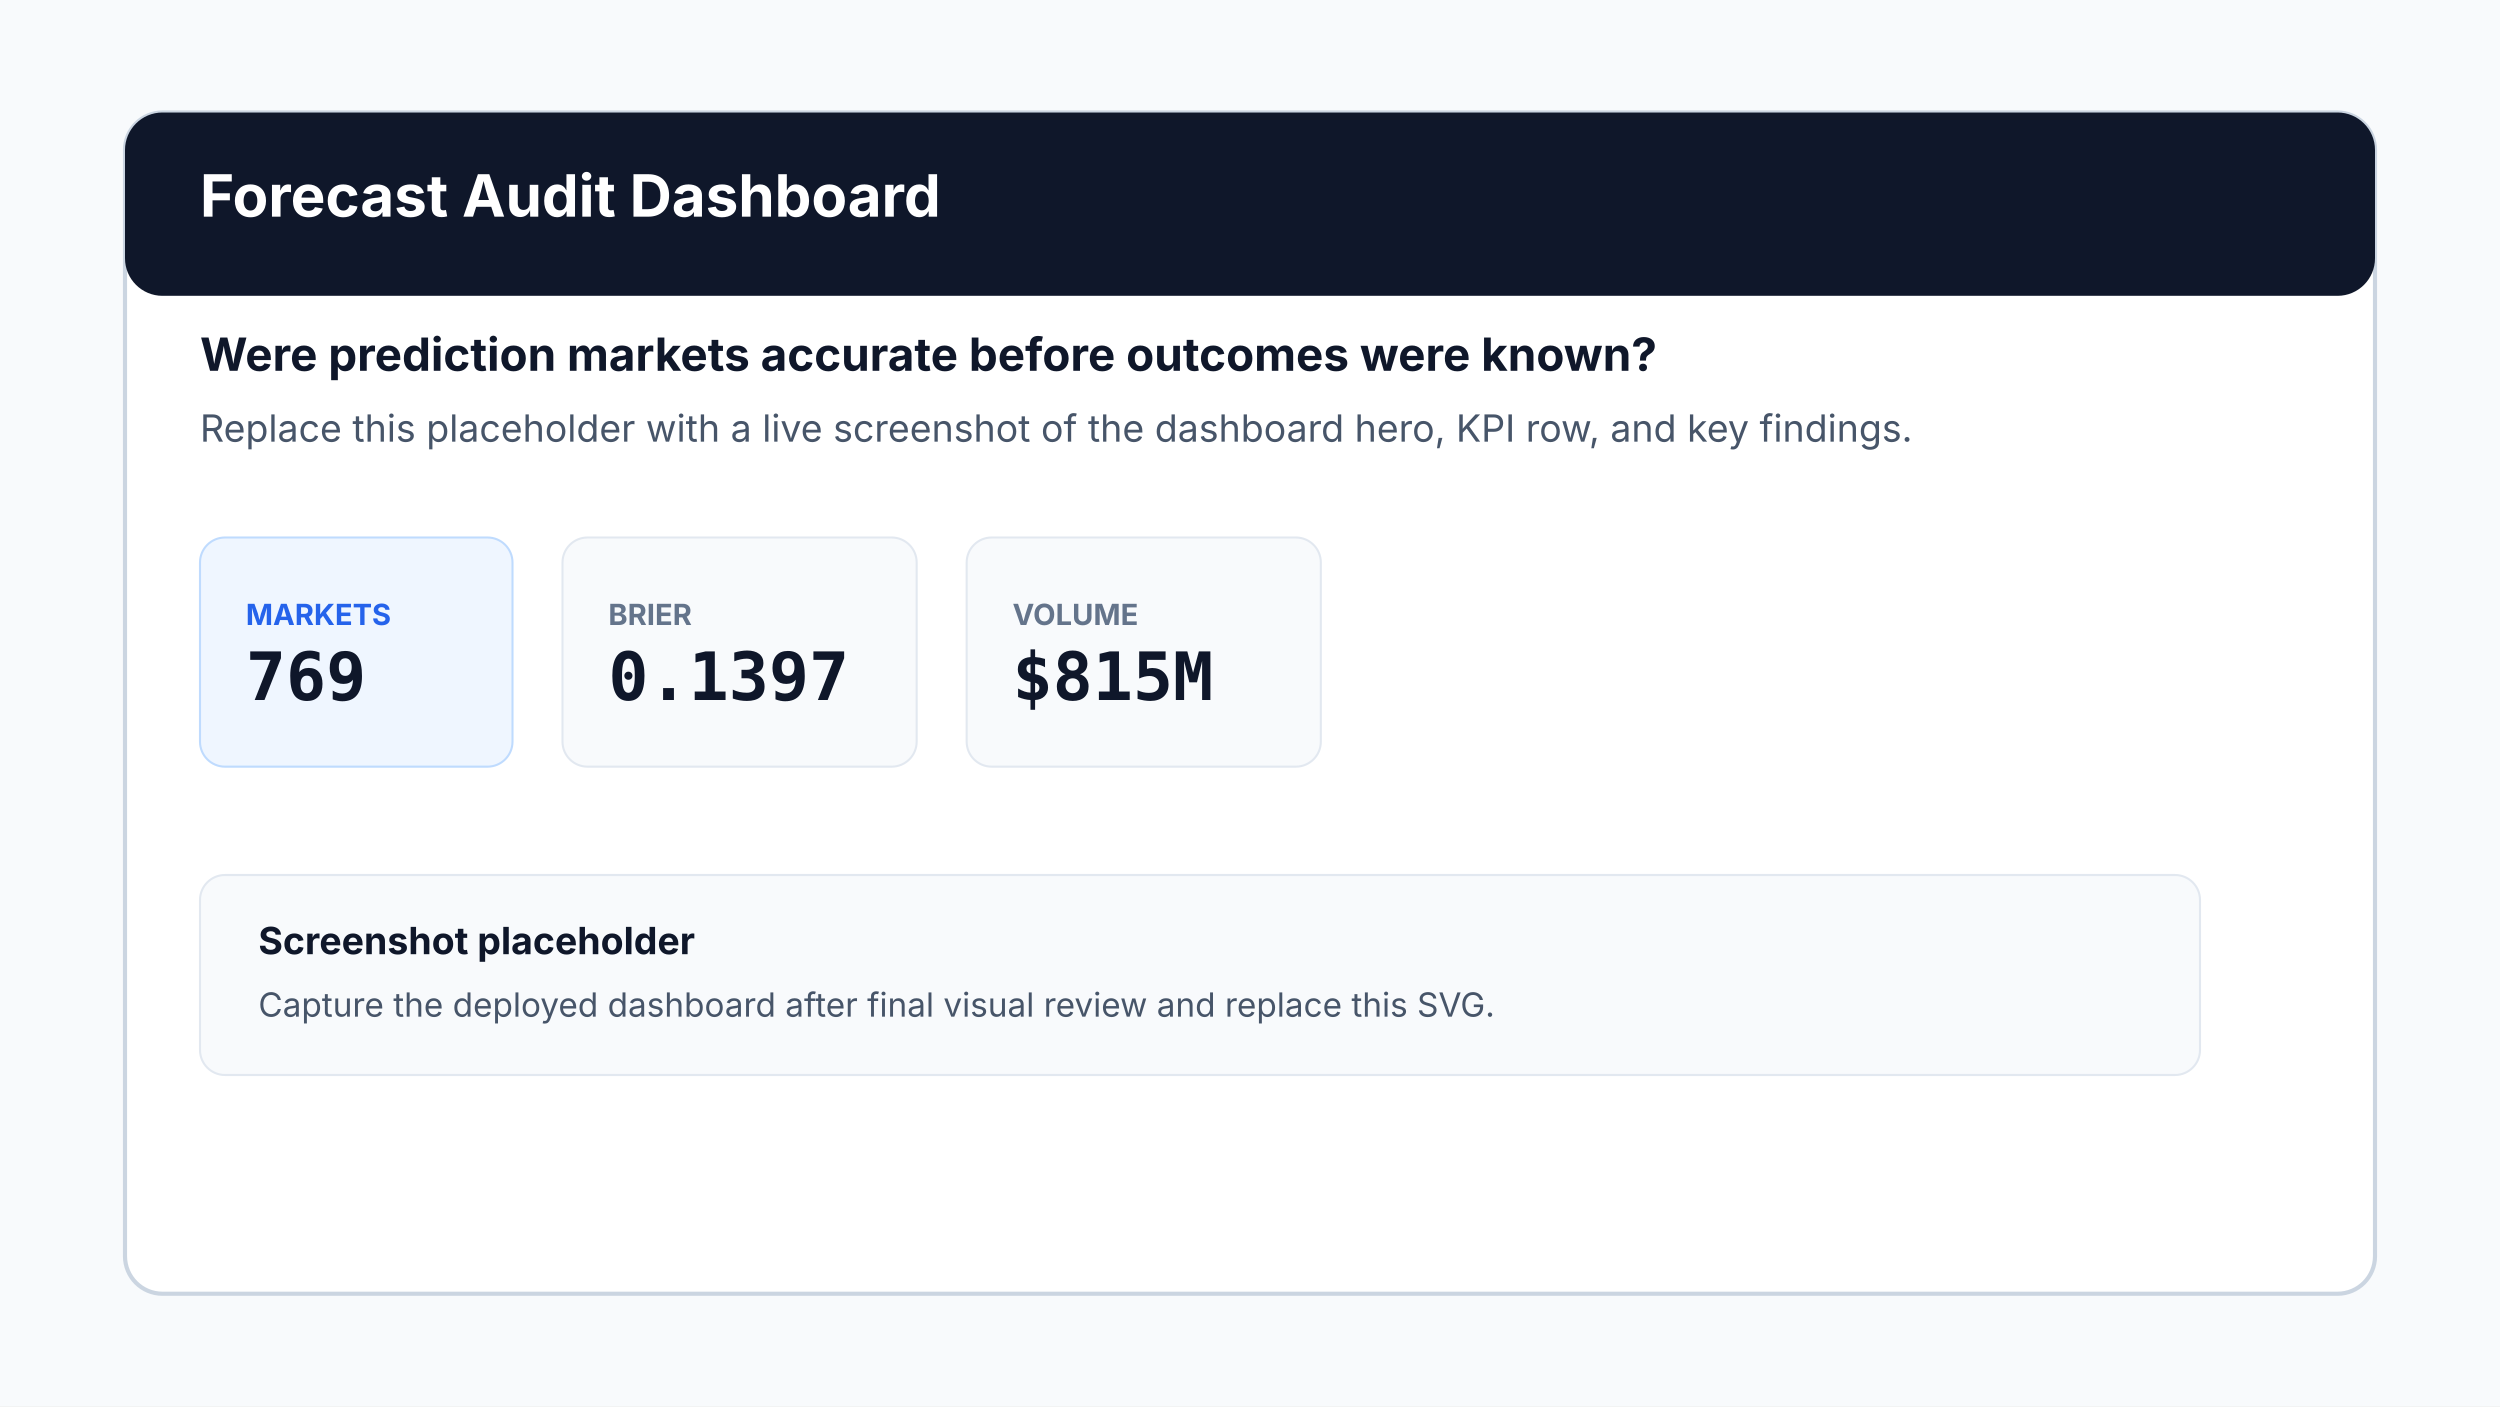
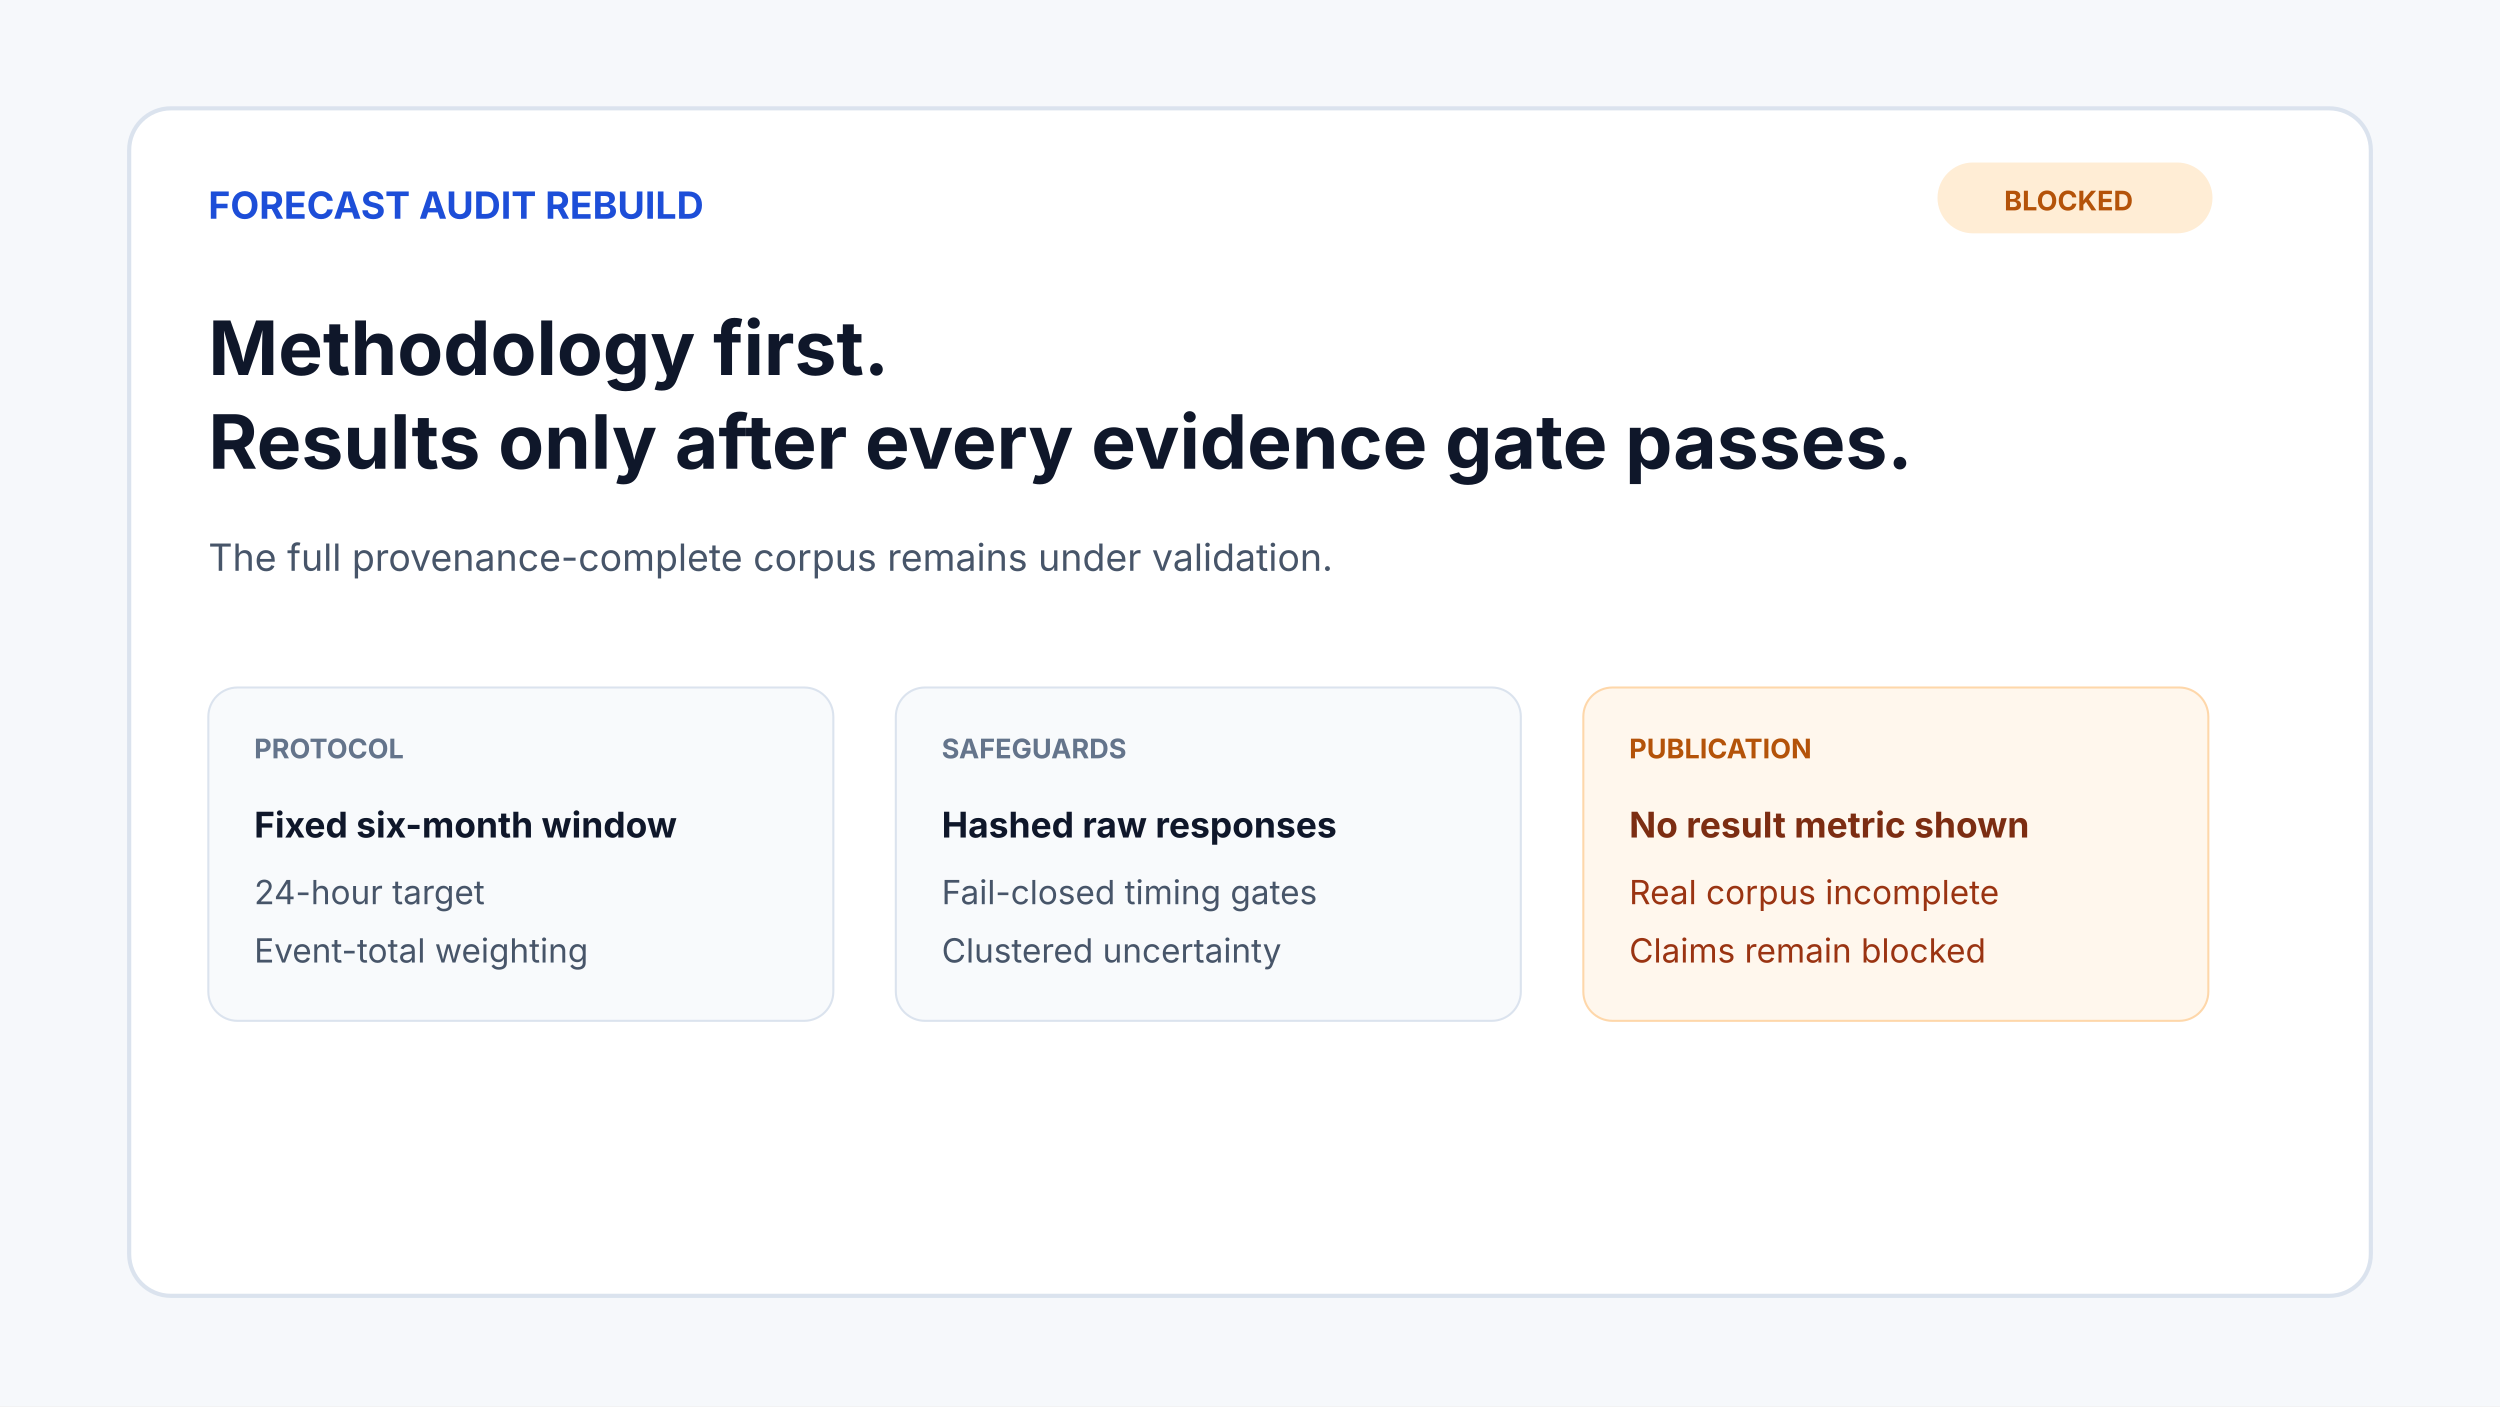
<svg xmlns="http://www.w3.org/2000/svg" width="1200" height="675" viewBox="0 0 1200 675" role="img" aria-labelledby="title desc">
-   <rect width="1200" height="675" fill="#f8fafc" />
-   <rect x="60" y="54" width="1080" height="567" rx="18" fill="#ffffff" stroke="#cbd5e1" stroke-width="2" />
-   <rect x="60" y="54" width="1080" height="88" rx="18" fill="#0f172a" />
-   <text x="96" y="104" font-family="Inter, Arial, sans-serif" font-size="28" font-weight="700" fill="#ffffff">Forecast Audit Dashboard</text>
-   <text x="96" y="178" font-family="Inter, Arial, sans-serif" font-size="22" font-weight="700" fill="#0f172a">Were prediction markets accurate before outcomes were known?</text>
-   <text x="96" y="212" font-family="Inter, Arial, sans-serif" font-size="18" fill="#475569">Replace this placeholder with a live screenshot of the dashboard hero, KPI row, and key findings.</text>
-   <g transform="translate(96 258)">
-     <rect width="150" height="110" rx="12" fill="#eff6ff" stroke="#bfdbfe" />
-     <text x="22" y="42" font-family="Inter, Arial, sans-serif" font-size="14" font-weight="700" fill="#2563eb">MARKETS</text>
-     <text x="22" y="78" font-family="JetBrains Mono, monospace" font-size="32" font-weight="700" fill="#0f172a">769</text>
+   <rect width="1200" height="675" fill="#f6f8fb" />
+   <rect x="62" y="52" width="1076" height="570" rx="20" fill="#ffffff" stroke="#dbe3ee" stroke-width="2" />
+   <text x="100" y="105" font-family="Inter, Arial, sans-serif" font-size="18" font-weight="700" fill="#1d4ed8">FORECAST AUDIT REBUILD</text>
+   <rect x="930" y="78" width="132" height="34" rx="17" fill="#ffedd5" />
+   <text x="962" y="101" font-family="Inter, Arial, sans-serif" font-size="13" font-weight="700" fill="#b45309">BLOCKED</text>
+   <text x="100" y="180" font-family="Inter, Arial, sans-serif" font-size="36" font-weight="700" fill="#0f172a">Methodology first.</text>
+   <text x="100" y="225" font-family="Inter, Arial, sans-serif" font-size="36" font-weight="700" fill="#0f172a">Results only after every evidence gate passes.</text>
+   <text x="100" y="274" font-family="Inter, Arial, sans-serif" font-size="18" fill="#475569">The full provenance-complete corpus remains under validation.</text>
+   <g transform="translate(100 330)">
+     <rect width="300" height="160" rx="14" fill="#f8fafc" stroke="#dbe3ee" />
+     <text x="22" y="34" font-family="Inter, Arial, sans-serif" font-size="13" font-weight="700" fill="#64748b">PROTOCOL</text>
+     <text x="22" y="72" font-family="Inter, Arial, sans-serif" font-size="17" font-weight="700" fill="#0f172a">Fixed six-month window</text>
+     <text x="22" y="104" font-family="Inter, Arial, sans-serif" font-size="16" fill="#475569">24-hour target</text>
+     <text x="22" y="132" font-family="Inter, Arial, sans-serif" font-size="16" fill="#475569">Event-total weighting</text>
  </g>
-   <g transform="translate(270 258)">
-     <rect width="170" height="110" rx="12" fill="#f8fafc" stroke="#e2e8f0" />
-     <text x="22" y="42" font-family="Inter, Arial, sans-serif" font-size="14" font-weight="700" fill="#64748b">BRIER</text>
-     <text x="22" y="78" font-family="JetBrains Mono, monospace" font-size="32" font-weight="700" fill="#0f172a">0.1397</text>
+   <g transform="translate(430 330)">
+     <rect width="300" height="160" rx="14" fill="#f8fafc" stroke="#dbe3ee" />
+     <text x="22" y="34" font-family="Inter, Arial, sans-serif" font-size="13" font-weight="700" fill="#64748b">SAFEGUARDS</text>
+     <text x="22" y="72" font-family="Inter, Arial, sans-serif" font-size="17" font-weight="700" fill="#0f172a">Hashed raw responses</text>
+     <text x="22" y="104" font-family="Inter, Arial, sans-serif" font-size="16" fill="#475569">Fail-closed timing gates</text>
+     <text x="22" y="132" font-family="Inter, Arial, sans-serif" font-size="16" fill="#475569">Clustered uncertainty</text>
  </g>
-   <g transform="translate(464 258)">
-     <rect width="170" height="110" rx="12" fill="#f8fafc" stroke="#e2e8f0" />
-     <text x="22" y="42" font-family="Inter, Arial, sans-serif" font-size="14" font-weight="700" fill="#64748b">VOLUME</text>
-     <text x="22" y="78" font-family="JetBrains Mono, monospace" font-size="32" font-weight="700" fill="#0f172a">$815M</text>
-   </g>
-   <g transform="translate(96 420)">
-     <rect width="960" height="96" rx="12" fill="#f8fafc" stroke="#e2e8f0" />
-     <text x="28" y="38" font-family="Inter, Arial, sans-serif" font-size="18" font-weight="700" fill="#0f172a">Screenshot placeholder</text>
-     <text x="28" y="68" font-family="Inter, Arial, sans-serif" font-size="16" fill="#475569">Capture the deployed dashboard after final visual review and replace this SVG.</text>
+   <g transform="translate(760 330)">
+     <rect width="300" height="160" rx="14" fill="#fff7ed" stroke="#fed7aa" />
+     <text x="22" y="34" font-family="Inter, Arial, sans-serif" font-size="13" font-weight="700" fill="#b45309">PUBLICATION</text>
+     <text x="22" y="72" font-family="Inter, Arial, sans-serif" font-size="17" font-weight="700" fill="#7c2d12">No result metric shown</text>
+     <text x="22" y="104" font-family="Inter, Arial, sans-serif" font-size="16" fill="#9a3412">Real corpus incomplete</text>
+     <text x="22" y="132" font-family="Inter, Arial, sans-serif" font-size="16" fill="#9a3412">Claims remain blocked</text>
  </g>
</svg>
